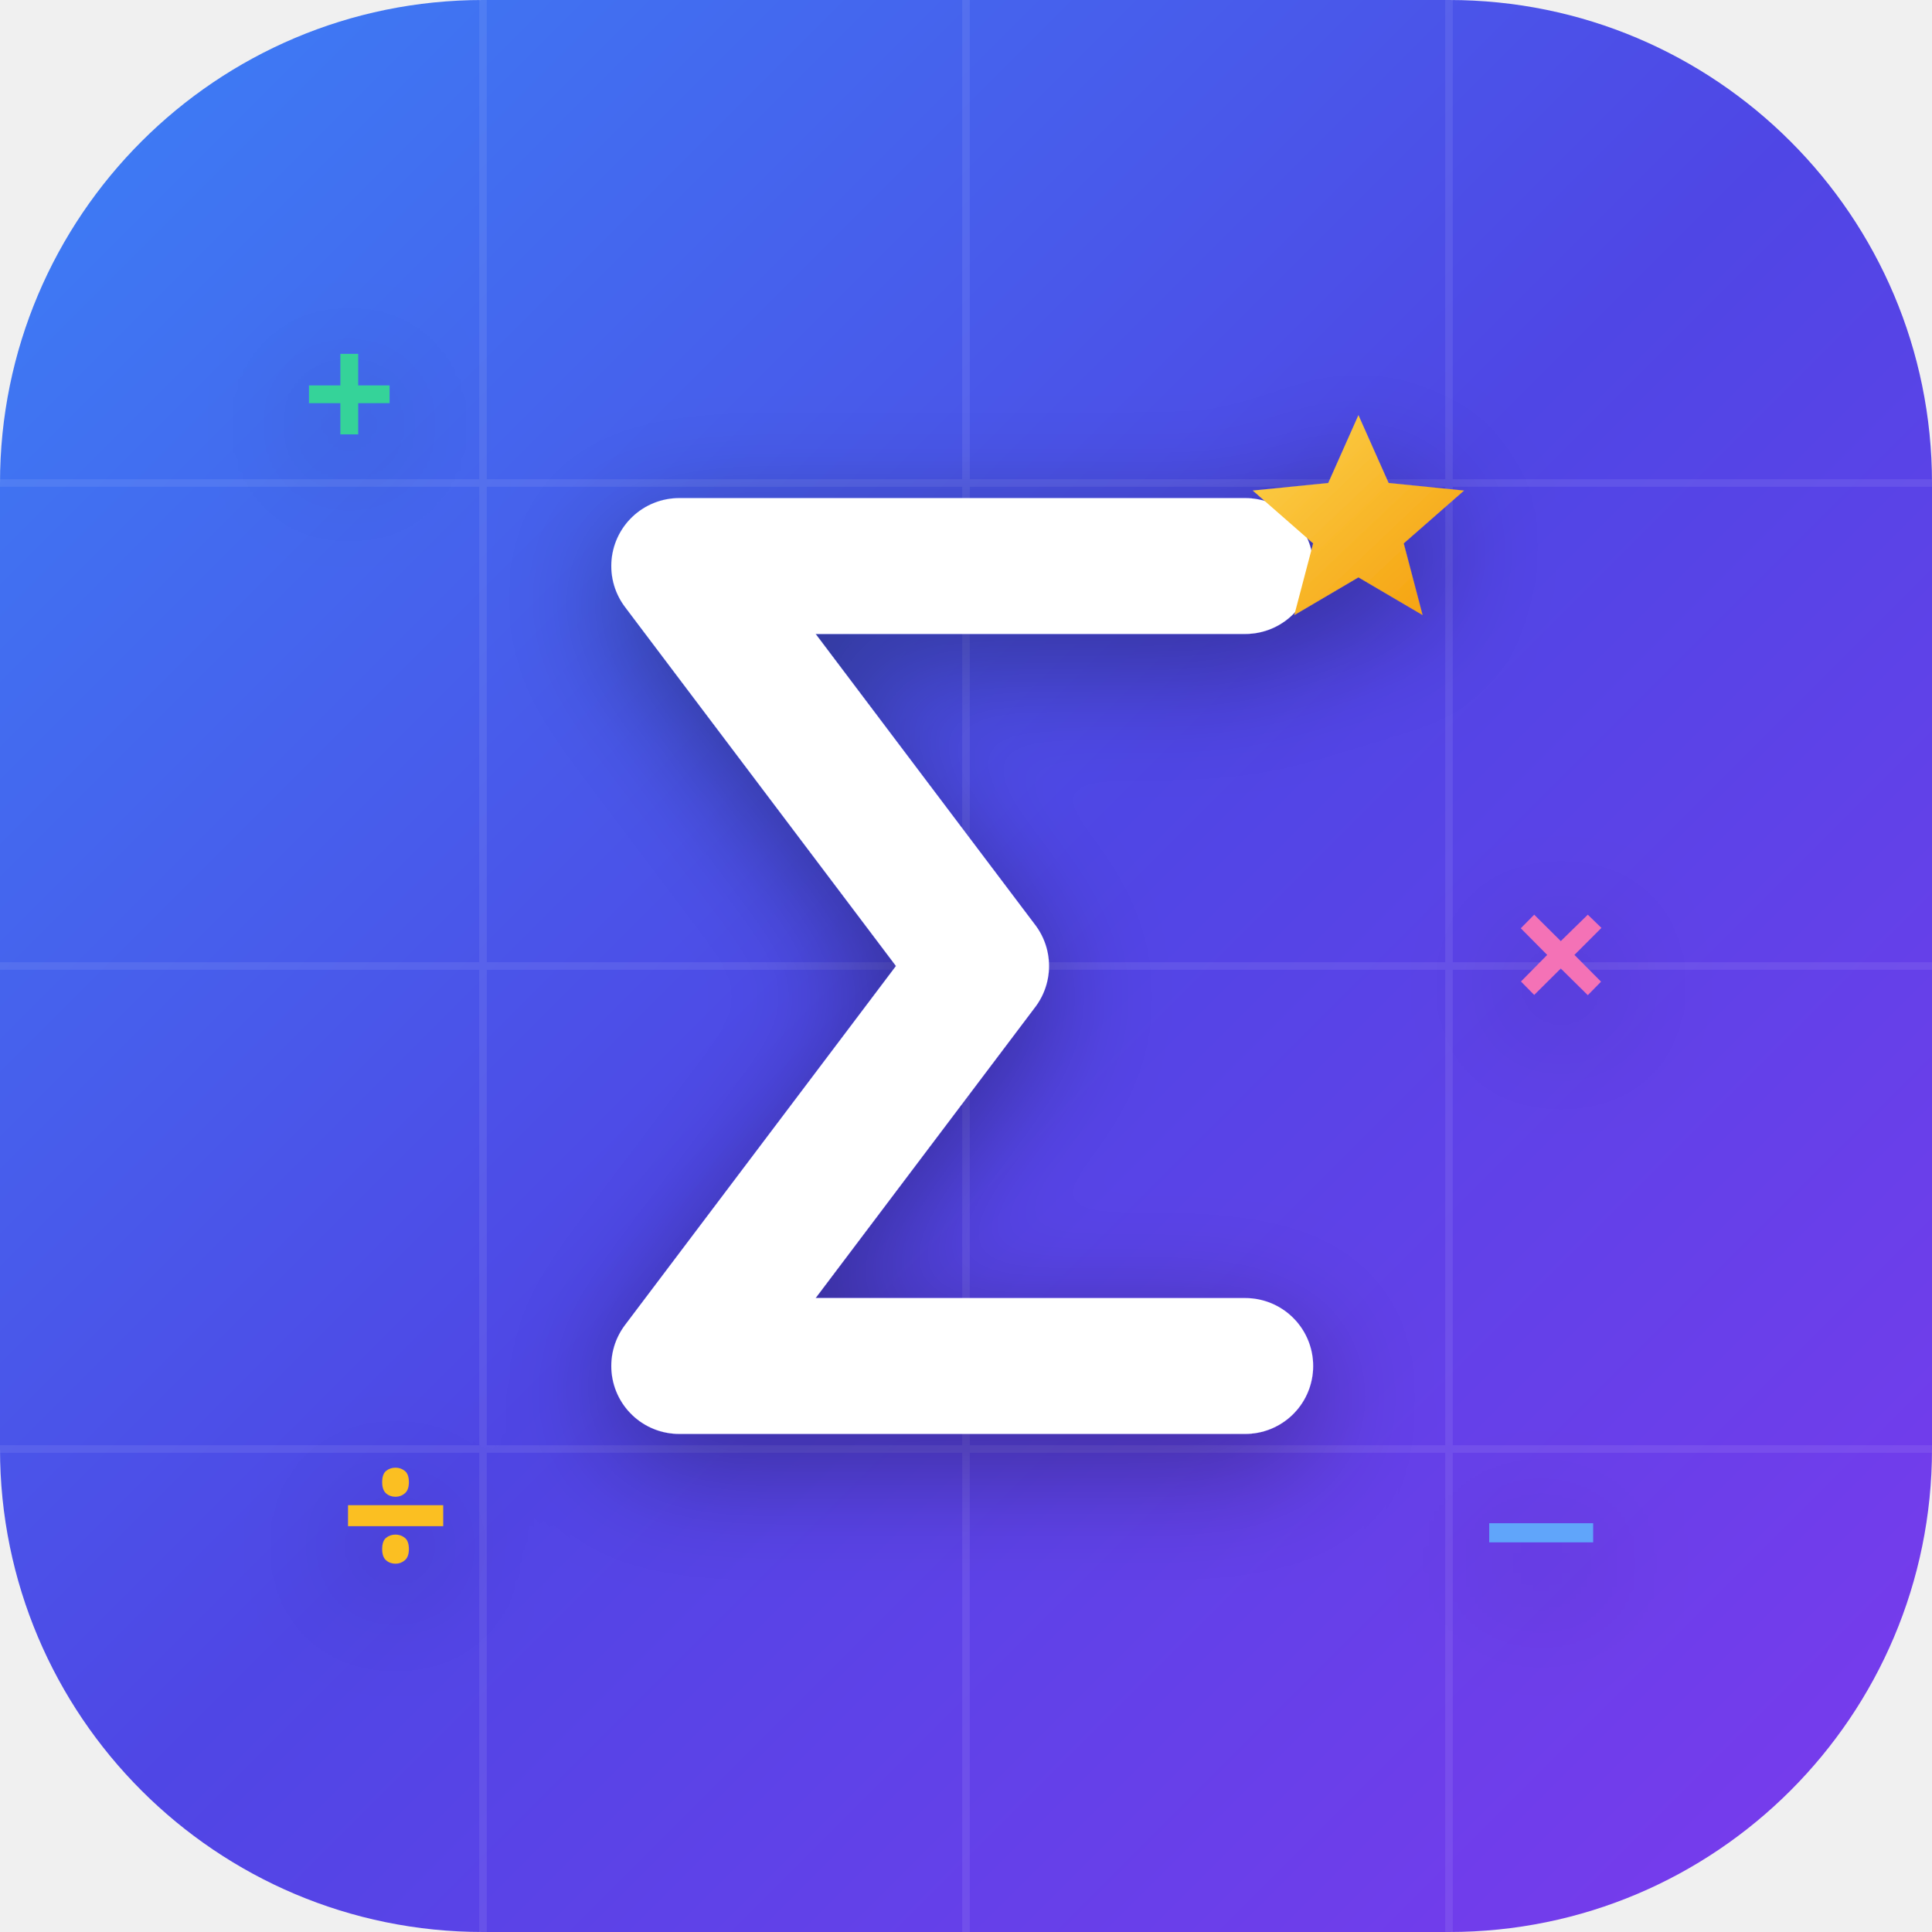
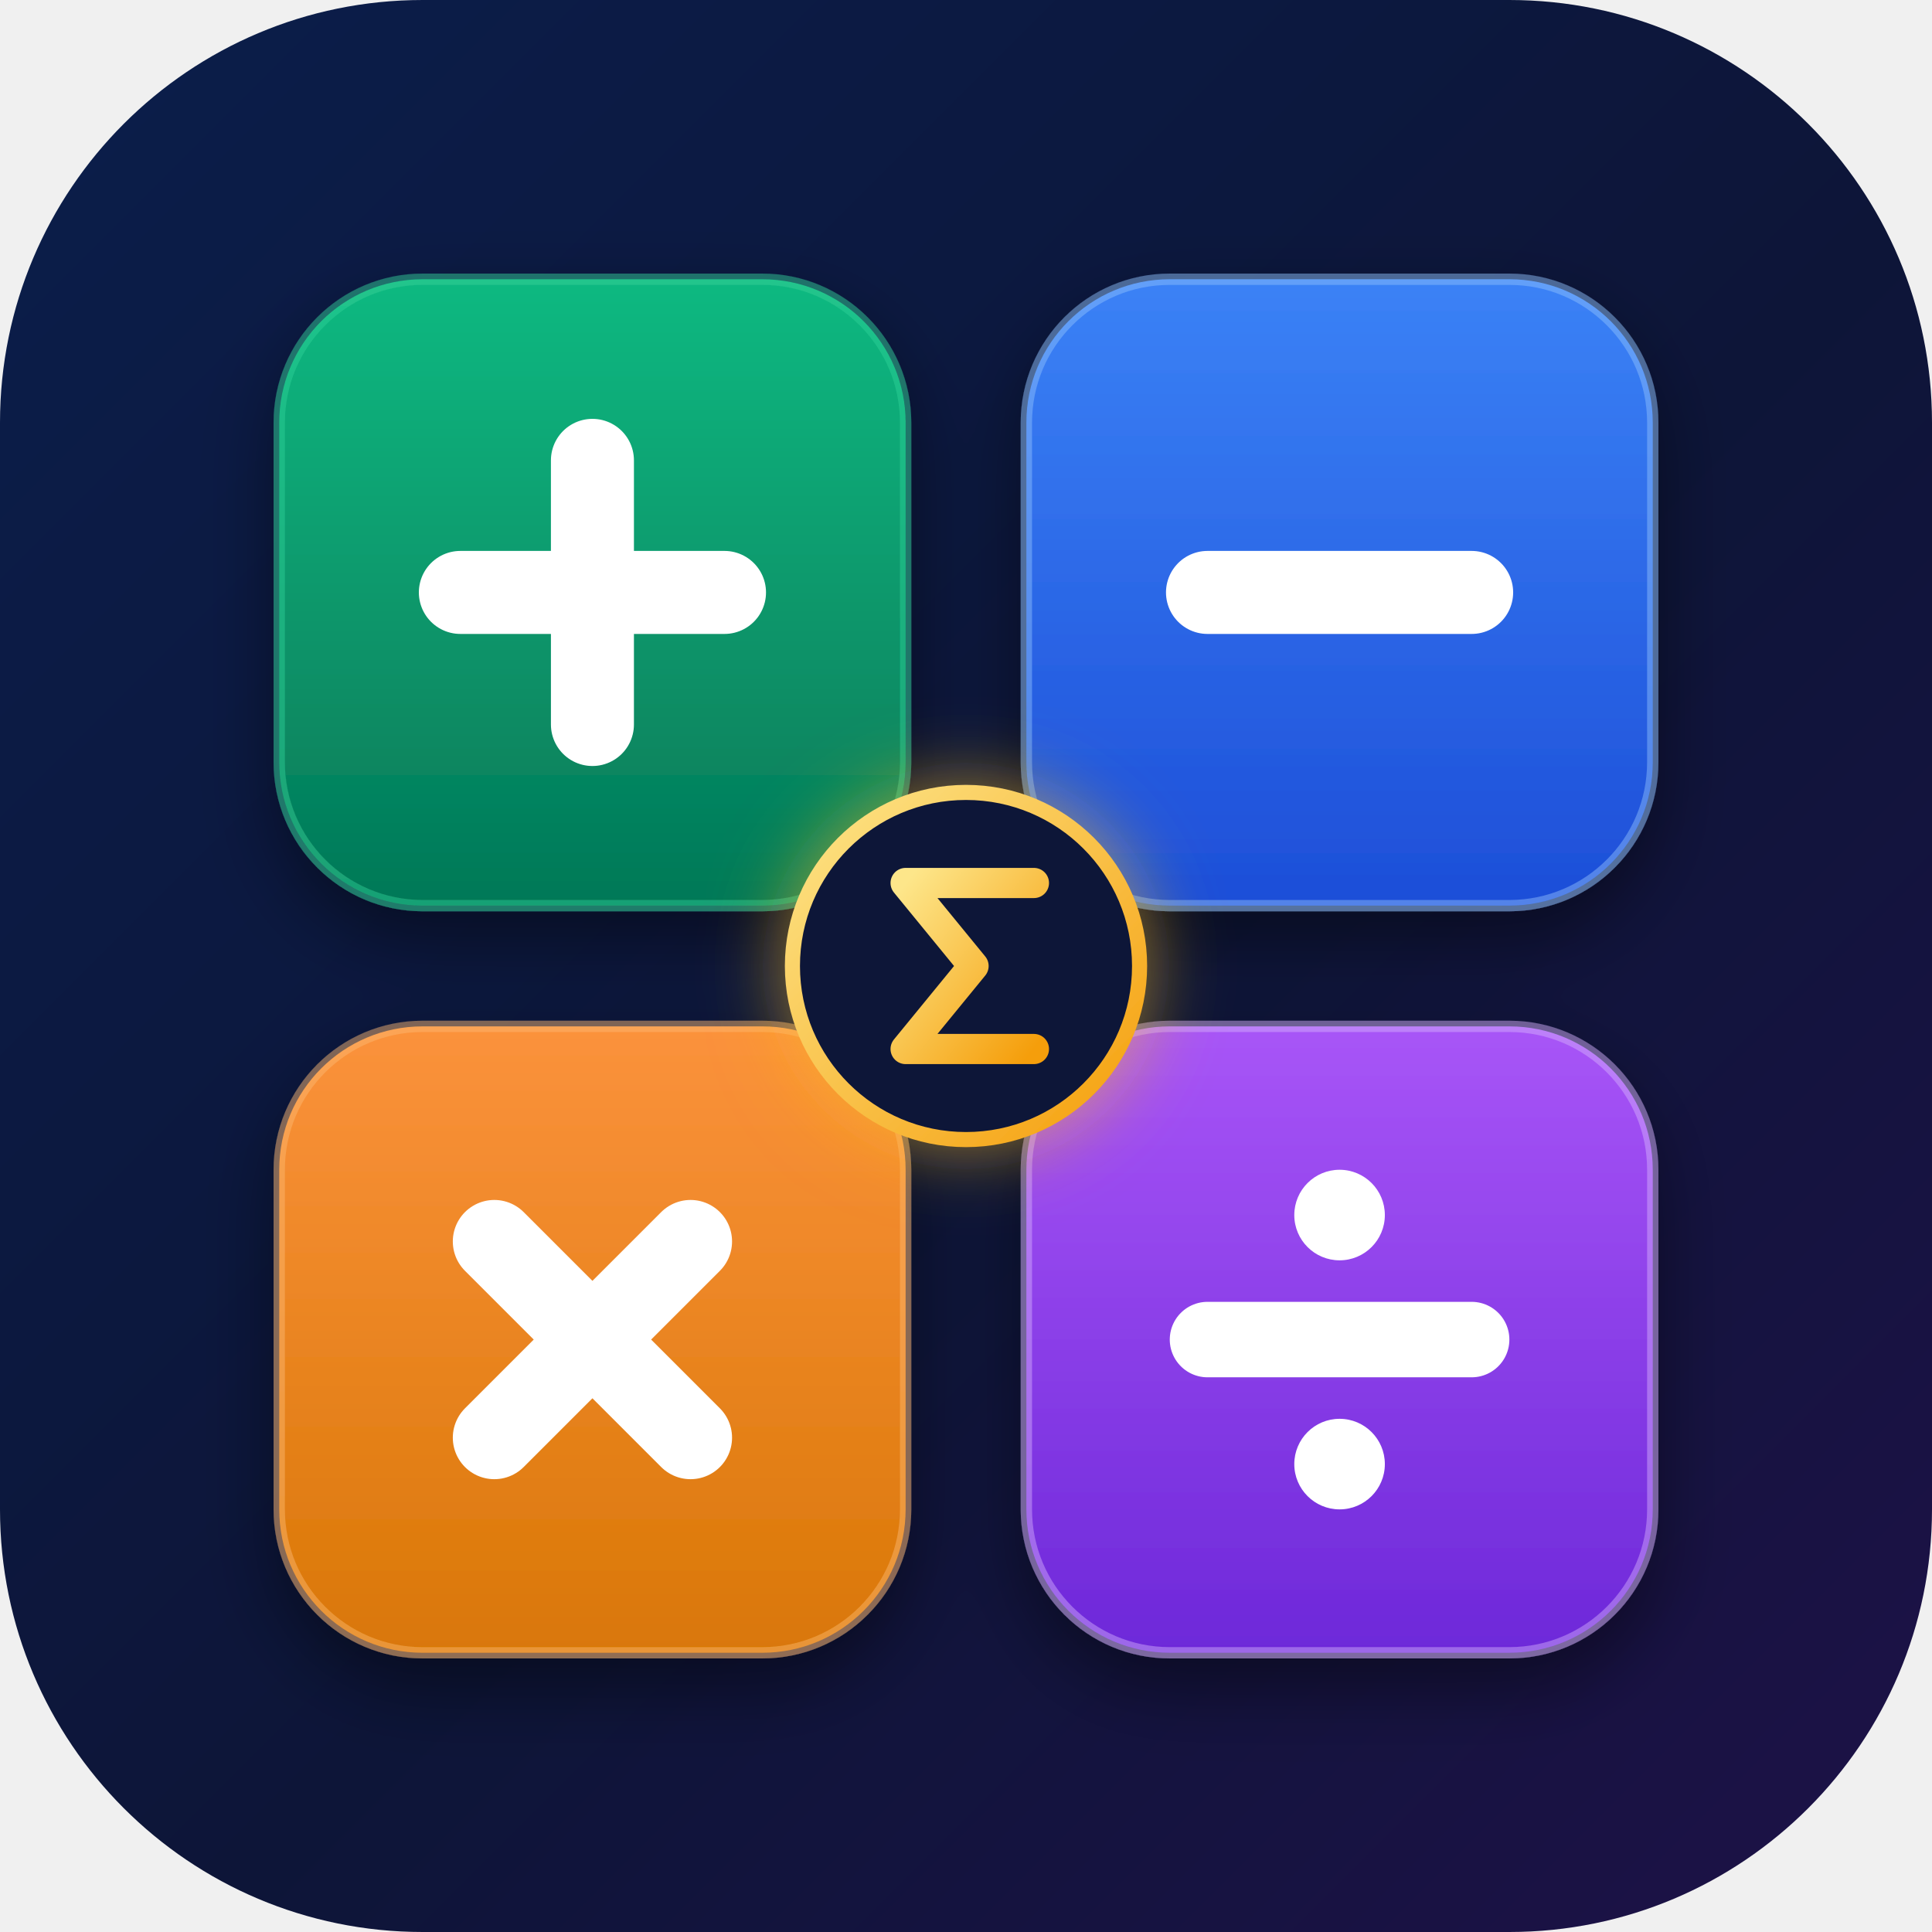
<svg xmlns="http://www.w3.org/2000/svg" viewBox="0 0 512 512" width="512" height="512">
  <defs>
    <linearGradient id="bgGrad" x1="0%" y1="0%" x2="100%" y2="100%">
+       <stop offset="0%" stop-color="#0B1E4B" />
+       <stop offset="55%" stop-color="#0D1538" />
+       <stop offset="100%" stop-color="#1E1148" />
+     </linearGradient>
+     <linearGradient id="emeraldGrad" x1="0%" y1="0%" x2="0%" y2="100%">
+       <stop offset="0%" stop-color="#10B981" />
+       <stop offset="100%" stop-color="#047857" />
+     </linearGradient>
+     <linearGradient id="royalGrad" x1="0%" y1="0%" x2="0%" y2="100%">
      <stop offset="0%" stop-color="#3B82F6" />
-       <stop offset="50%" stop-color="#4F46E5" />
-       <stop offset="100%" stop-color="#7C3AED" />
+       <stop offset="100%" stop-color="#1D4ED8" />
+     </linearGradient>
+     <linearGradient id="orangeGrad" x1="0%" y1="0%" x2="0%" y2="100%">
+       <stop offset="0%" stop-color="#FB923C" />
+       <stop offset="100%" stop-color="#D97706" />
+     </linearGradient>
+     <linearGradient id="violetGrad" x1="0%" y1="0%" x2="0%" y2="100%">
+       <stop offset="0%" stop-color="#A855F7" />
+       <stop offset="100%" stop-color="#6D28D9" />
    </linearGradient>
    <linearGradient id="goldGrad" x1="0%" y1="0%" x2="100%" y2="100%">
-       <stop offset="0%" stop-color="#FCD34D" />
+       <stop offset="0%" stop-color="#FDE68A" />
      <stop offset="100%" stop-color="#F59E0B" />
    </linearGradient>
-     <filter id="dropGlow" x="-20%" y="-20%" width="140%" height="140%">
-       <feDropShadow dx="0" dy="8" stdDeviation="16" flood-color="#000000" flood-opacity="0.35" />
+     <filter id="tileShadow" x="-15%" y="-15%" width="130%" height="130%">
+       <feDropShadow dx="0" dy="8" stdDeviation="10" flood-color="#000000" flood-opacity="0.45" />
+     </filter>
+     <filter id="goldGlow" x="-40%" y="-40%" width="180%" height="180%">
+       <feDropShadow dx="0" dy="0" stdDeviation="10" flood-color="#FBBF24" flood-opacity="0.6" />
    </filter>
  </defs>
-   <rect width="512" height="512" rx="128" fill="url(#bgGrad)" />
-   <g opacity="0.08" stroke="#FFFFFF" stroke-width="2">
-     <line x1="0" y1="128" x2="512" y2="128" />
-     <line x1="0" y1="256" x2="512" y2="256" />
-     <line x1="0" y1="384" x2="512" y2="384" />
-     <line x1="128" y1="0" x2="128" y2="512" />
-     <line x1="256" y1="0" x2="256" y2="512" />
-     <line x1="384" y1="0" x2="384" y2="512" />
+   <rect width="512" height="512" rx="112" fill="url(#bgGrad)" />
+   <g filter="url(#tileShadow)">
+     <rect x="74" y="74" width="166" height="166" rx="38" fill="url(#emeraldGrad)" stroke="#34D399" stroke-opacity="0.45" stroke-width="3" />
+     <path d="M157 122 V192 M122 157 H192" stroke="#FFFFFF" stroke-width="22" stroke-linecap="round" />
+     <rect x="272" y="74" width="166" height="166" rx="38" fill="url(#royalGrad)" stroke="#93C5FD" stroke-opacity="0.45" stroke-width="3" />
+     <path d="M320 157 H390" stroke="#FFFFFF" stroke-width="22" stroke-linecap="round" />
+     <rect x="74" y="272" width="166" height="166" rx="38" fill="url(#orangeGrad)" stroke="#FDBA74" stroke-opacity="0.45" stroke-width="3" />
+     <path d="M131 329 L183 381 M183 329 L131 381" stroke="#FFFFFF" stroke-width="22" stroke-linecap="round" />
+     <rect x="272" y="272" width="166" height="166" rx="38" fill="url(#violetGrad)" stroke="#D8B4FE" stroke-opacity="0.45" stroke-width="3" />
+     <path d="M320 355 H390" stroke="#FFFFFF" stroke-width="20" stroke-linecap="round" />
+     <circle cx="355" cy="322" r="12" fill="#FFFFFF" />
+     <circle cx="355" cy="388" r="12" fill="#FFFFFF" />
  </g>
-   <g filter="url(#dropGlow)">
-     <path d="M 330 150 L 180 150 L 260 256 L 180 362 L 330 362" fill="none" stroke="#FFFFFF" stroke-width="36" stroke-linecap="round" stroke-linejoin="round" />
-     <path d="M 360 110 L 368 128 L 388 130 L 372 144 L 377 163 L 360 153 L 343 163 L 348 144 L 332 130 L 352 128 Z" fill="url(#goldGrad)" />
-     <text x="80" y="120" fill="#34D399" font-family="sans-serif" font-size="44" font-weight="900">+</text>
-     <text x="400" y="270" fill="#F472B6" font-family="sans-serif" font-size="48" font-weight="900">×</text>
-     <text x="90" y="420" fill="#FBBF24" font-family="sans-serif" font-size="52" font-weight="900">÷</text>
-     <text x="390" y="420" fill="#60A5FA" font-family="sans-serif" font-size="44" font-weight="900">−</text>
-   </g>
+   <circle cx="256" cy="256" r="46" fill="#0D1538" stroke="url(#goldGrad)" stroke-width="4" filter="url(#goldGlow)" />
+   <path d="M274 234 H240 L258 256 L240 278 H274" fill="none" stroke="url(#goldGrad)" stroke-width="8" stroke-linecap="round" stroke-linejoin="round" />
</svg>
